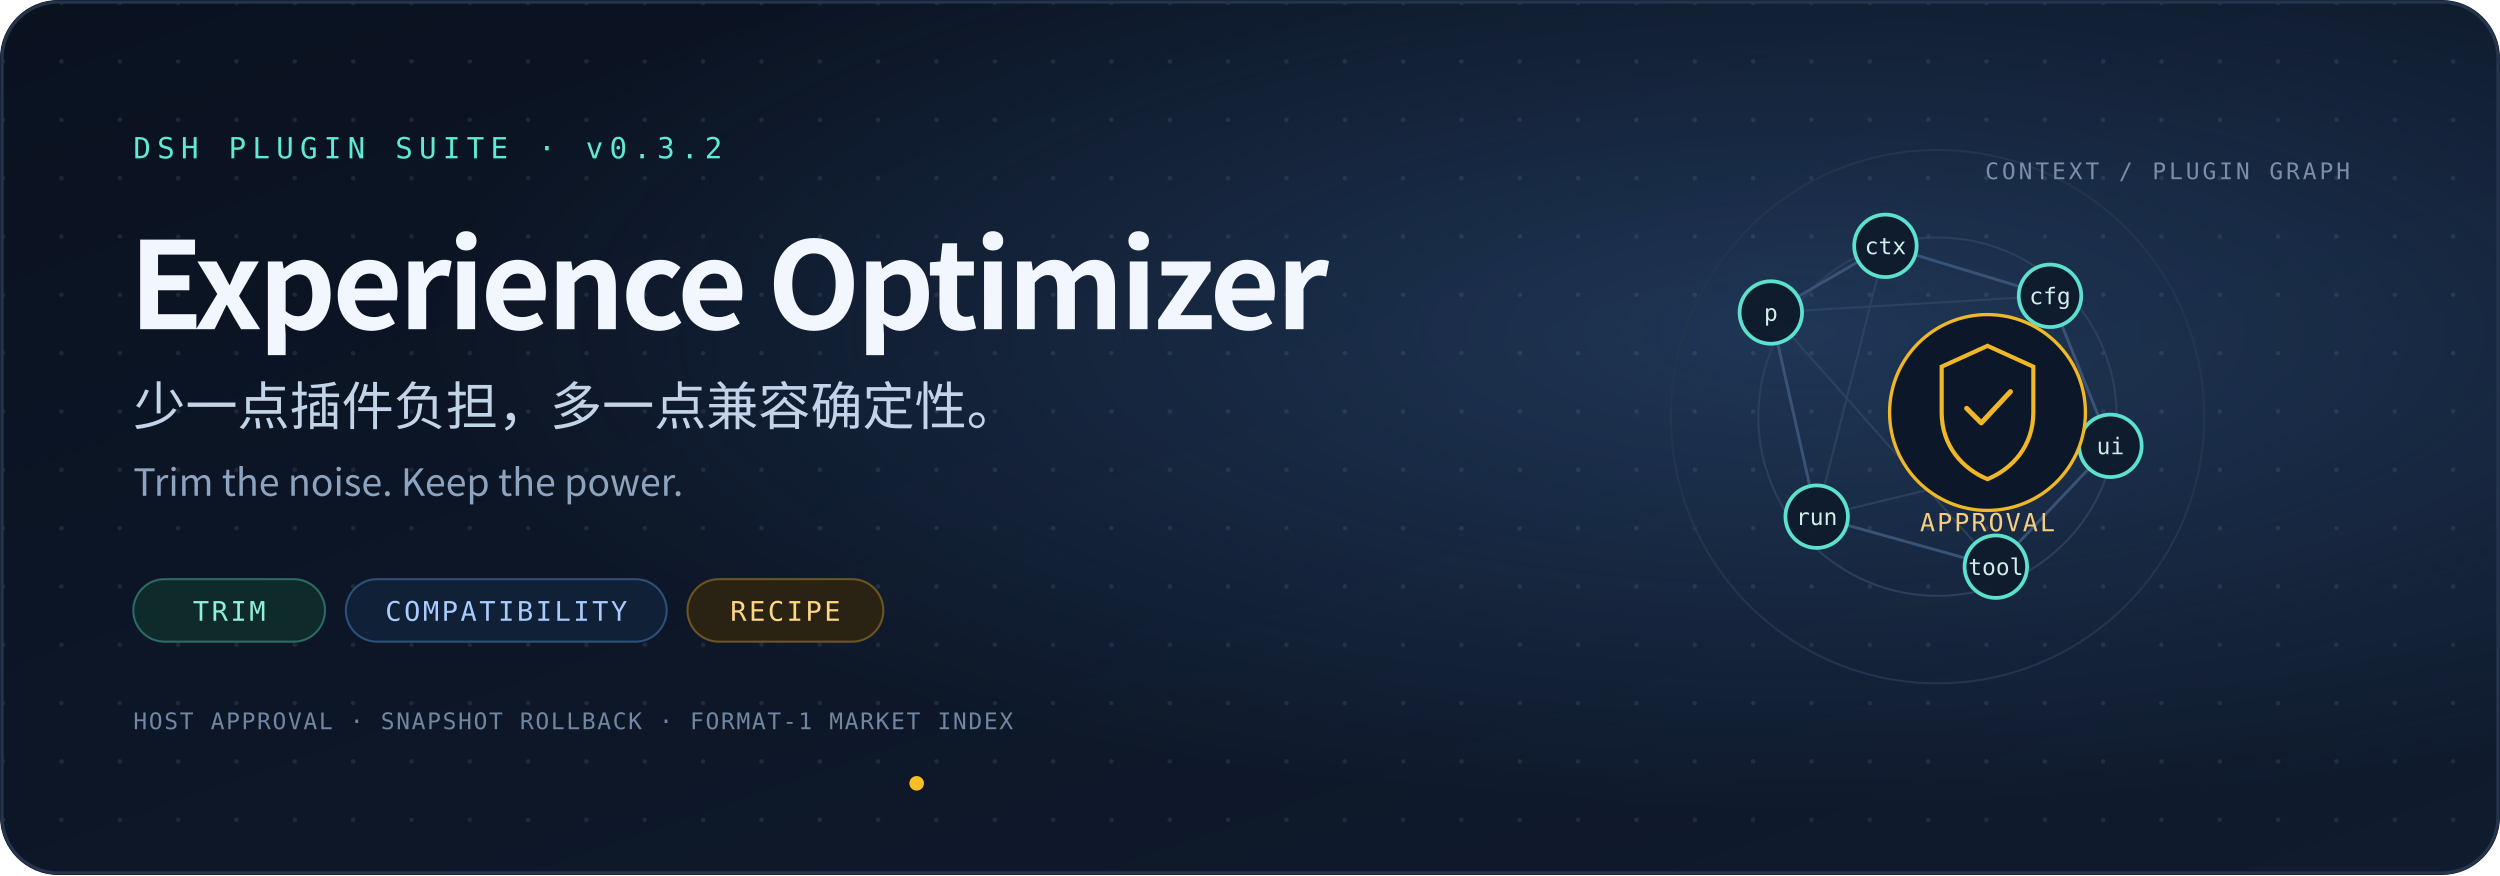
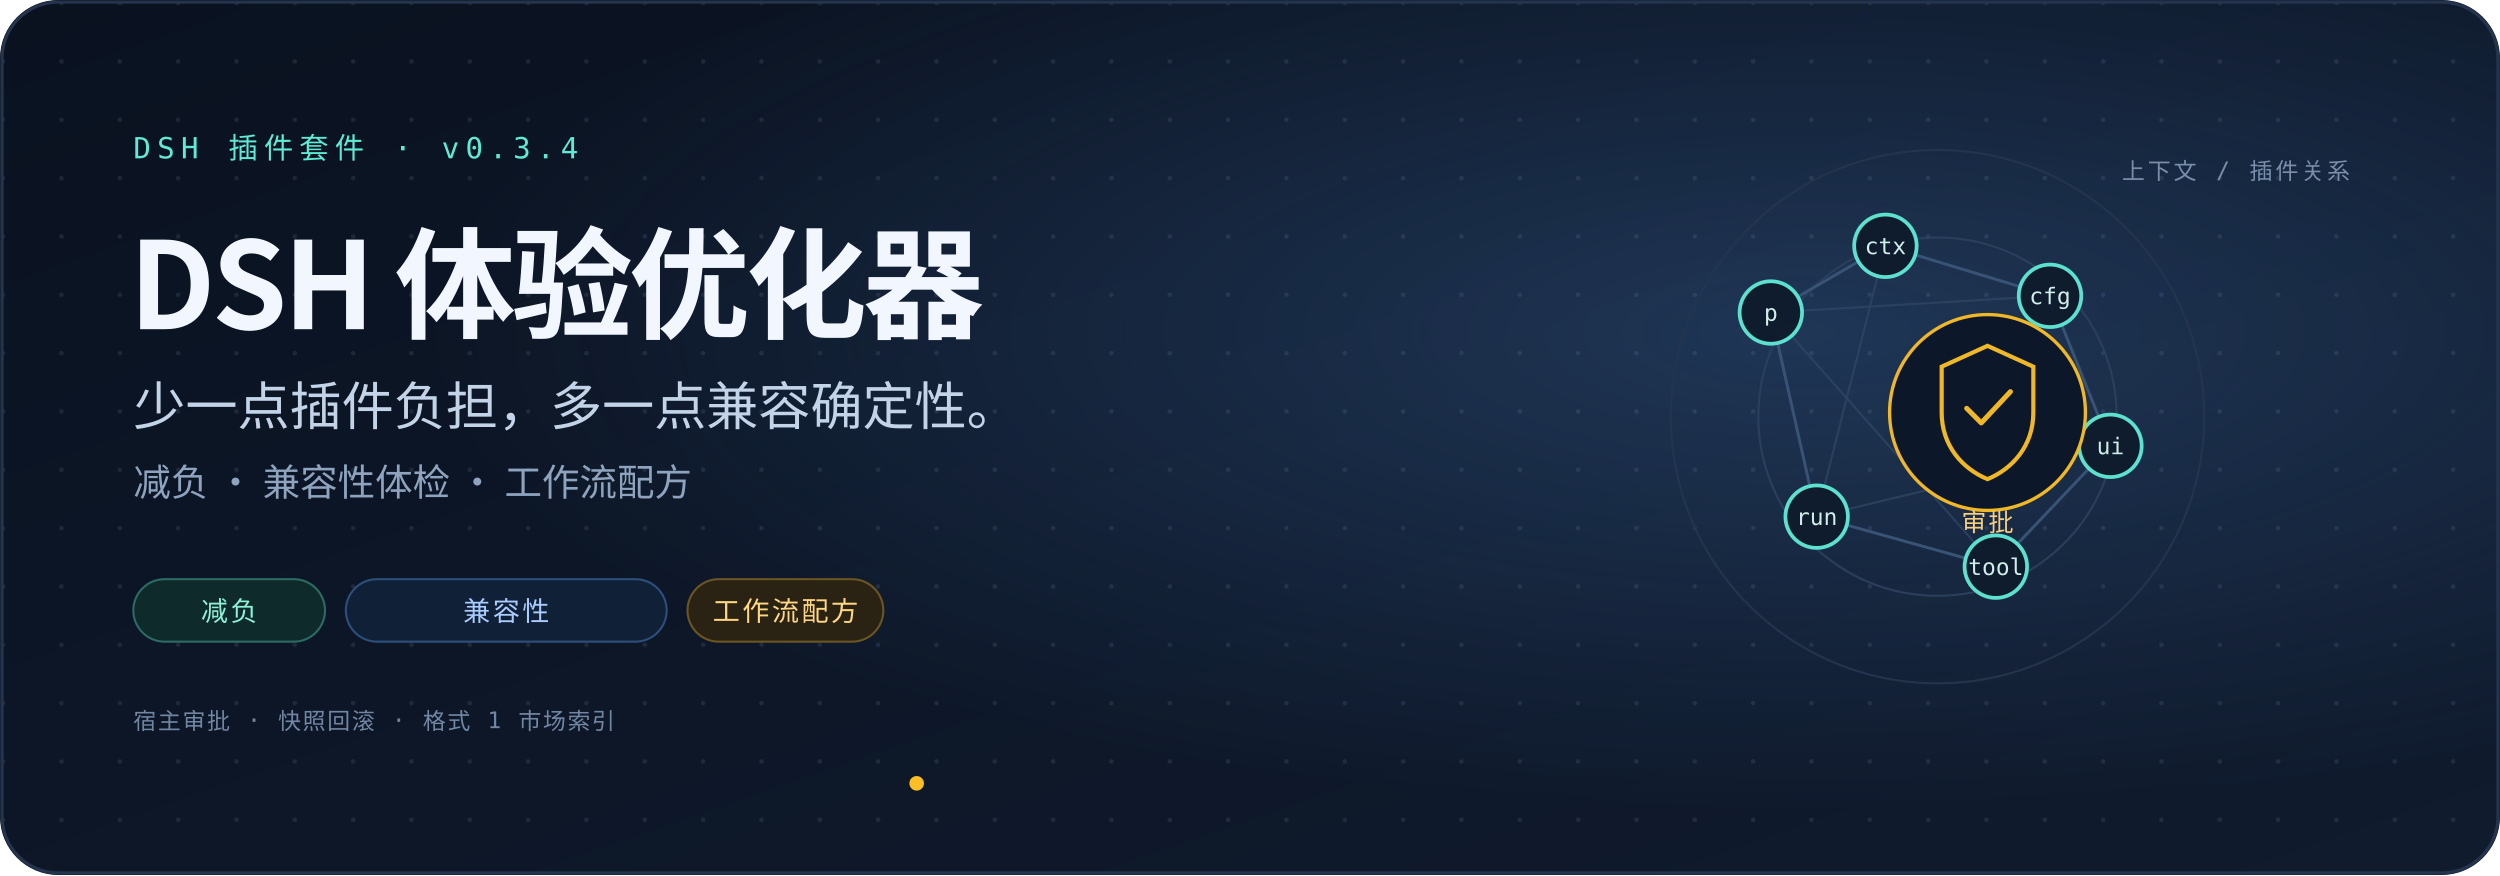
<svg xmlns="http://www.w3.org/2000/svg" width="1200" height="420" viewBox="0 0 1200 420" role="img" aria-labelledby="title desc">
  <defs>
    <linearGradient id="bg" x1="0" y1="0" x2="1" y2="1">
      <stop offset="0" stop-color="#0a1220" />
      <stop offset="0.55" stop-color="#0d1728" />
      <stop offset="1" stop-color="#101b2e" />
    </linearGradient>
    <linearGradient id="accent" x1="0" y1="0" x2="1" y2="0">
      <stop offset="0" stop-color="#5eead4" />
      <stop offset="0.55" stop-color="#60a5fa" />
      <stop offset="1" stop-color="#fbbf24" />
    </linearGradient>
    <radialGradient id="glow" cx="0.72" cy="0.38" r="0.55">
      <stop offset="0" stop-color="#60a5fa" stop-opacity="0.22" />
      <stop offset="1" stop-color="#60a5fa" stop-opacity="0" />
    </radialGradient>
    <pattern id="dots" width="28" height="28" patternUnits="userSpaceOnUse">
      <circle cx="1.5" cy="1.5" r="1.1" fill="#93a8c8" opacity="0.13" />
    </pattern>
    <filter id="soft" x="-20%" y="-20%" width="140%" height="140%">
      <feGaussianBlur stdDeviation="10" />
    </filter>
  </defs>
  <rect width="1200" height="420" rx="28" fill="url(#bg)" />
  <rect width="1200" height="420" rx="28" fill="url(#dots)" />
  <rect width="1200" height="420" rx="28" fill="url(#glow)" />
  <rect x="1" y="1" width="1198" height="418" rx="27" fill="none" stroke="#25344d" stroke-width="1.5" />
  <g opacity="0.95">
    <circle cx="930" cy="200" r="128" fill="none" stroke="#24344d" stroke-width="1" />
    <circle cx="930" cy="200" r="86" fill="none" stroke="#2c3f5c" stroke-width="1" />
    <path d="M850 150 L905 118 L984 142 L1013 214 L958 272 L872 248 Z" fill="none" stroke="#3b5578" stroke-width="1.4" />
    <path d="M850 150 L958 272 M905 118 L872 248 M984 142 L850 150 M1013 214 L872 248" stroke="#314766" stroke-width="1" opacity="0.75" />
    <g fill="#0f1b2c" stroke="#5eead4" stroke-width="1.8">
      <circle cx="850" cy="150" r="15" />
      <circle cx="905" cy="118" r="15" />
      <circle cx="984" cy="142" r="15" />
      <circle cx="1013" cy="214" r="15" />
      <circle cx="958" cy="272" r="15" />
      <circle cx="872" cy="248" r="15" />
    </g>
    <g fill="#d9f8f1" font-family="ui-monospace, SFMono-Regular, Menlo, monospace" font-size="11" text-anchor="middle">
      <text x="850" y="154">p</text>
      <text x="905" y="122">ctx</text>
      <text x="984" y="146">cfg</text>
      <text x="1013" y="218">ui</text>
      <text x="958" y="276">tool</text>
      <text x="872" y="252">run</text>
    </g>
    <circle cx="954" cy="198" r="47" fill="#0c1728" stroke="#fbbf24" stroke-width="1.6" />
    <path d="M954 166 L976 176 L976 198 C976 214 966 225 954 230 C942 225 932 214 932 198 L932 176 Z" fill="none" stroke="#fbbf24" stroke-width="2" />
    <path d="M944 196 L951 203 L965 188" fill="none" stroke="#fbbf24" stroke-width="2.4" stroke-linecap="round" stroke-linejoin="round" />
-     <text x="954" y="255" fill="#ffd782" font-family="ui-monospace, SFMono-Regular, Menlo, monospace" font-size="12" text-anchor="middle" letter-spacing="1">APPROVAL</text>
-     <text x="1128" y="86" text-anchor="end" fill="#7f93b0" font-family="ui-monospace, SFMono-Regular, Menlo, monospace" font-size="11" letter-spacing="1.4">CONTEXT / PLUGIN GRAPH</text>
+     <text x="954" y="255" fill="#ffd782" font-family="ui-monospace, SFMono-Regular, Menlo, monospace" font-size="12" text-anchor="middle" letter-spacing="1">审批</text>
+     <text x="1128" y="86" text-anchor="end" fill="#7f93b0" font-family="ui-monospace, SFMono-Regular, Menlo, monospace" font-size="11" letter-spacing="1.4">上下文 / 插件关系</text>
  </g>
  <g font-family="ui-sans-serif, system-ui, -apple-system, 'Segoe UI', 'Noto Sans CJK SC', sans-serif">
-     <text x="64" y="76" fill="#5eead4" font-family="ui-monospace, SFMono-Regular, Menlo, monospace" font-size="14" letter-spacing="3">DSH PLUGIN SUITE · v0.3.2</text>
-     <text x="62" y="158" fill="#f2f7ff" font-size="58" font-weight="750" letter-spacing="-1.8">Experience Optimizer</text>
+     <text x="64" y="76" fill="#5eead4" font-family="ui-monospace, SFMono-Regular, Menlo, monospace" font-size="14" letter-spacing="3">DSH 插件套件 · v0.3.4</text>
+     <text x="62" y="158" fill="#f2f7ff" font-size="58" font-weight="750" letter-spacing="-1.8">DSH 体验优化器</text>
    <text x="64" y="204" fill="#c3d3e8" font-size="25">少一点插件负担，多一点兼容确定性。</text>
-     <text x="64" y="238" fill="#8ea3be" font-size="18">Trim the noise. Keep the power.</text>
+     <text x="64" y="238" fill="#8ea3be" font-size="18">减负 · 兼容性体检 · 工作流配方</text>
    <g font-family="ui-monospace, SFMono-Regular, Menlo, monospace" font-size="13" letter-spacing="1.2">
      <rect x="64" y="278" width="92" height="30" rx="15" fill="#0f2a2a" stroke="#2b6b64" />
-       <text x="110" y="298" fill="#8ff0d8" text-anchor="middle">TRIM</text>
+       <text x="110" y="298" fill="#8ff0d8" text-anchor="middle">减负</text>
      <rect x="166" y="278" width="154" height="30" rx="15" fill="#102036" stroke="#2d4f7c" />
-       <text x="243" y="298" fill="#a9cbff" text-anchor="middle">COMPATIBILITY</text>
+       <text x="243" y="298" fill="#a9cbff" text-anchor="middle">兼容性</text>
      <rect x="330" y="278" width="94" height="30" rx="15" fill="#2a2313" stroke="#6b5522" />
-       <text x="377" y="298" fill="#ffd782" text-anchor="middle">RECIPE</text>
-       <text x="64" y="350" fill="#7186a3" font-size="11" letter-spacing="0.8">HOST APPROVAL · SNAPSHOT ROLLBACK · FORMAT-1 MARKET INDEX</text>
+       <text x="377" y="298" fill="#ffd782" text-anchor="middle">工作流配方</text>
+       <text x="64" y="350" fill="#7186a3" font-size="11" letter-spacing="0.8">宿主审批 · 快照回滚 · 格式 1 市场索引</text>
    </g>
  </g>
  <path d="M64 376 H440" stroke="url(#accent)" stroke-width="2" stroke-linecap="round" opacity="0.8" />
  <circle cx="440" cy="376" r="3.5" fill="#fbbf24" />
</svg>
